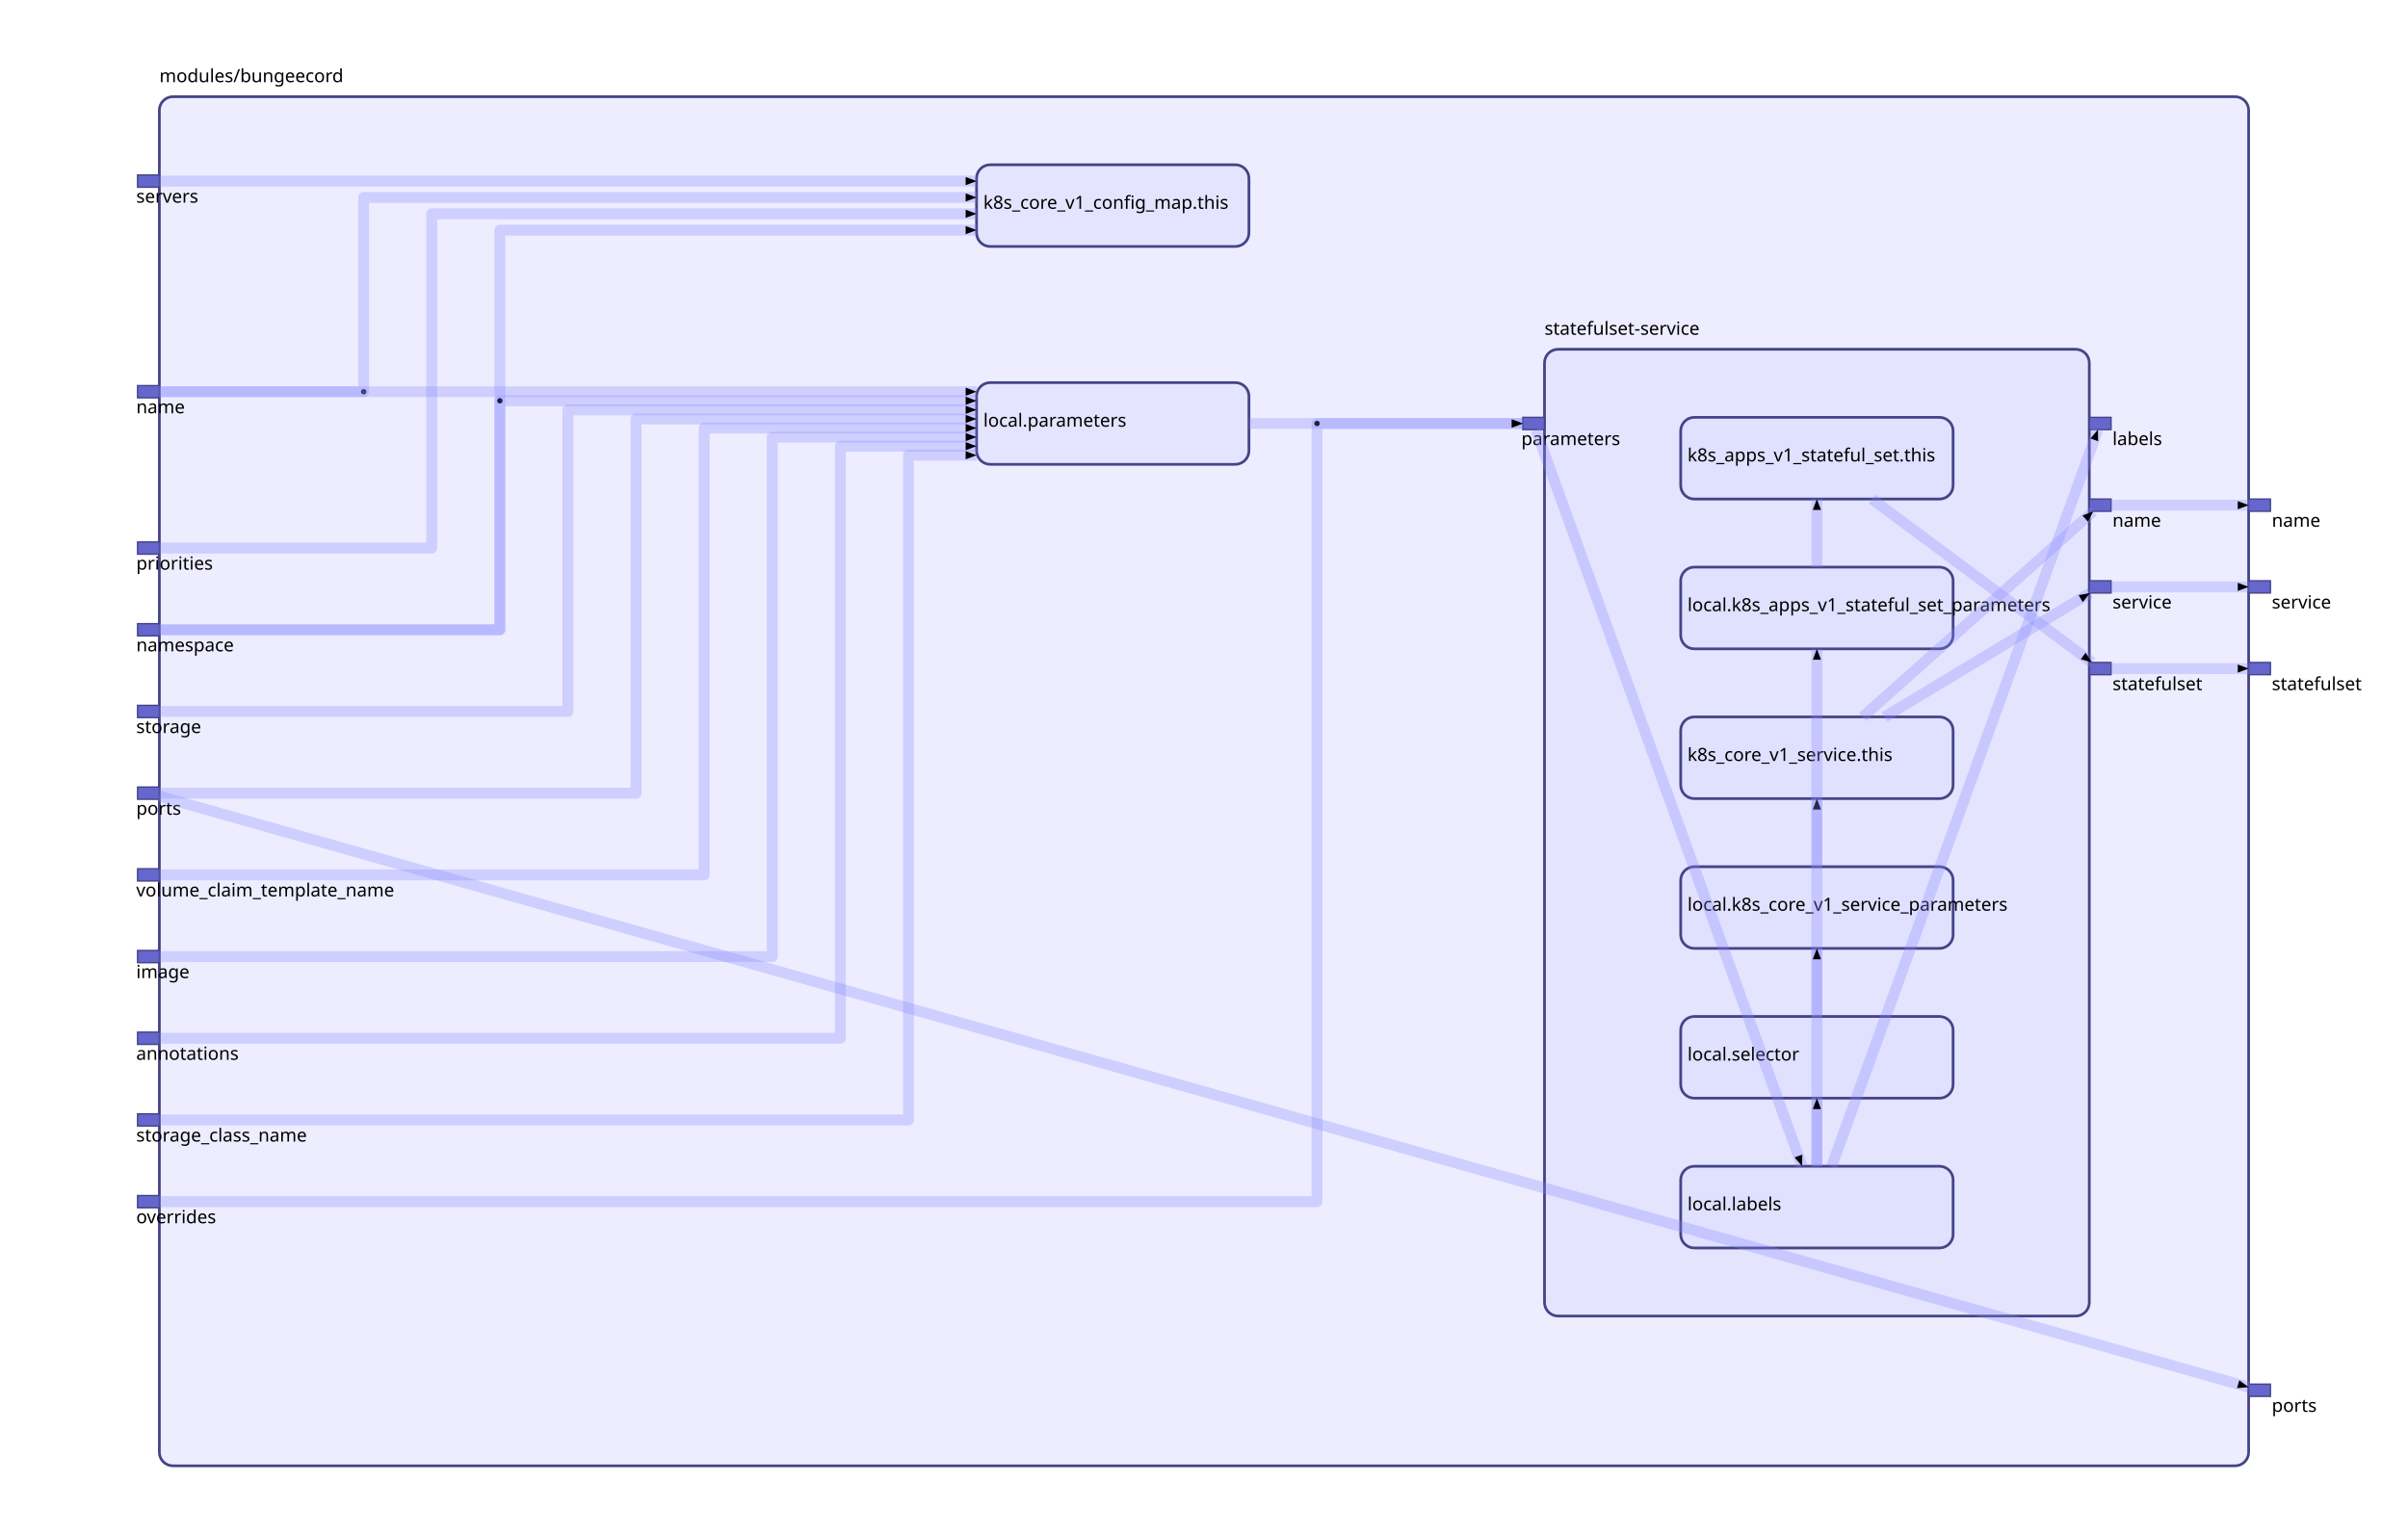
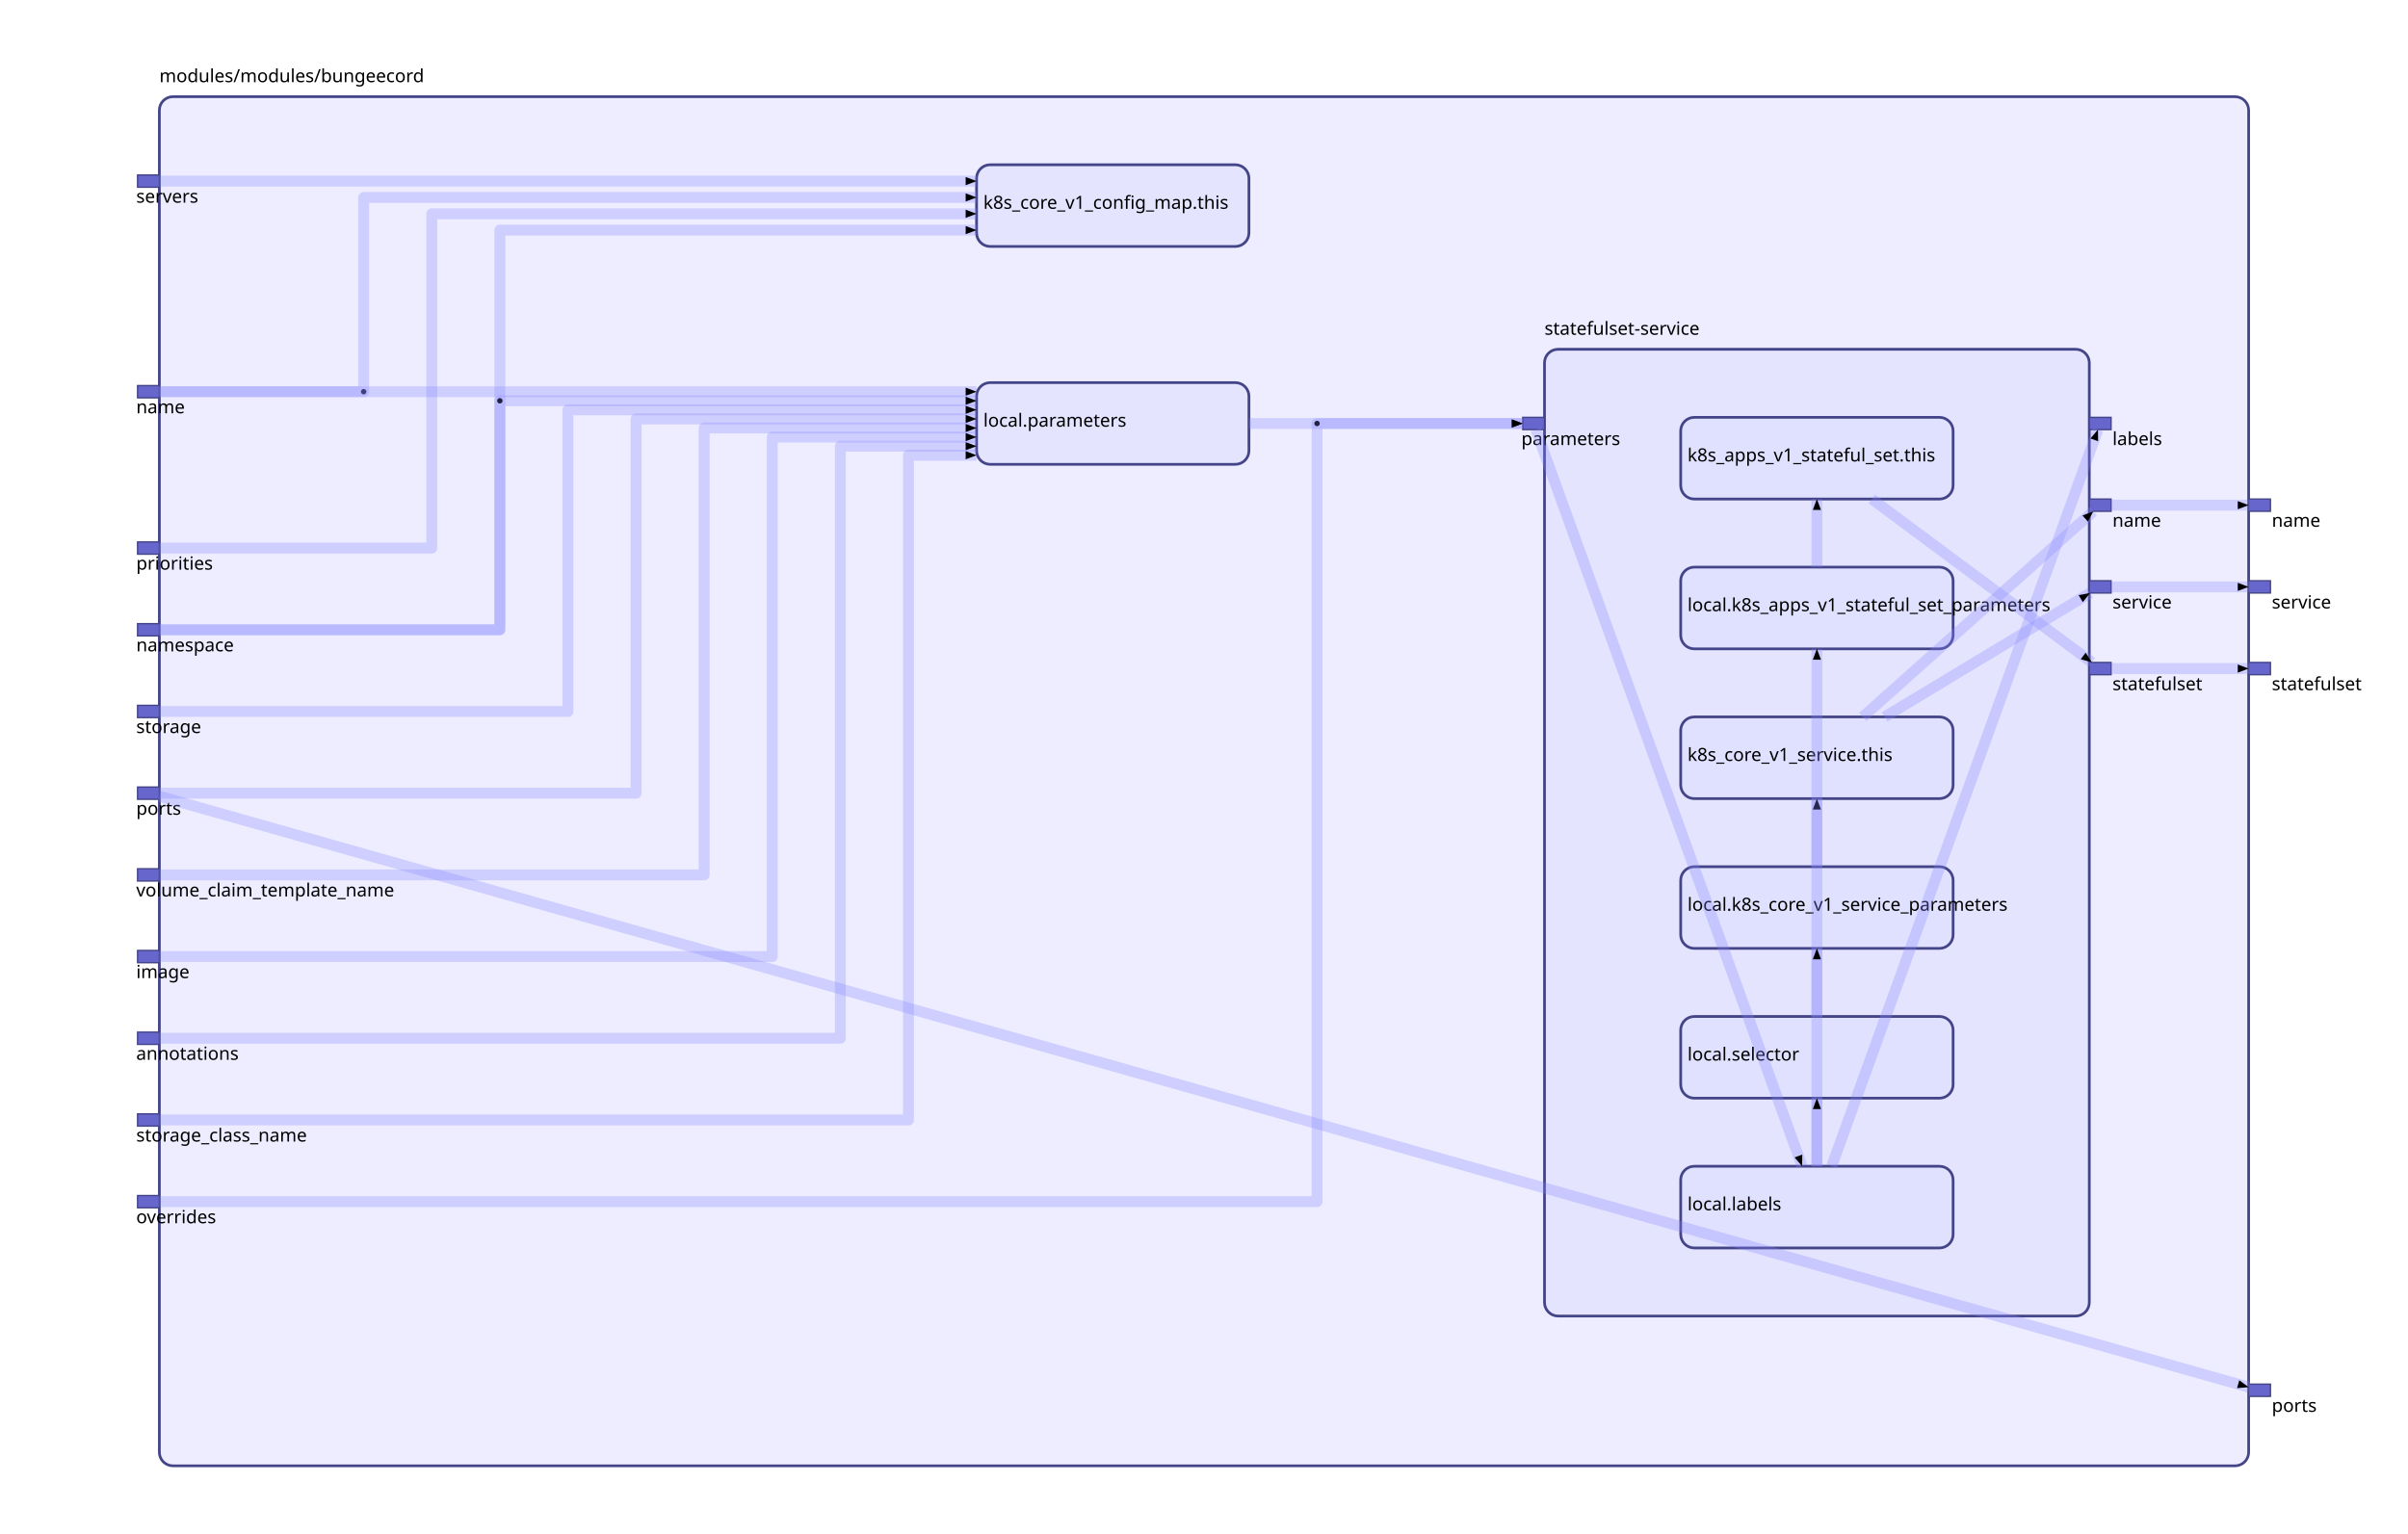
<svg xmlns="http://www.w3.org/2000/svg" id="sprotty_1" class="sprotty-graph sprotty" tabindex="1002" viewBox="0 0 1768 1126.5">
  <style>
.elknode {
    stroke: #448;
    stroke-width: 2;
    fill: #ddf;
    fill-opacity: 0.5;
}

.elkport {
    stroke: #448;
    stroke-width: 1;
    fill: #66c;
}

.elkedge {
    fill: none;
    stroke: #88f;
    stroke-width: 8;
    stroke-opacity: 0.3;
    pointer-events: stroke;
    stroke-linejoin: round;
}

.elkedge:hover {
    stroke: #448;
    stroke-width: 8;
    stroke-opacity: 1;
    stroke-dasharray: 16px;
    stroke-dashoffset: 32px;
    animation: stroke 0.5s linear infinite;
}

@keyframes stroke {
    to {
        stroke-dashoffset: 0;
    }
}

.elkedge.arrow {
    fill: #336;
}

.elklabel {
    stroke-width: 0;
    stroke: #000;
    fill: #000;
    font-family: sans-serif;
    font-size: 10pt;
    dominant-baseline: hanging;
}

.elklabel:hover {
    font-size: 24pt;
}

.elkjunction {
    stroke: none;
    fill: #224;
}

.selected &gt; rect {
    stroke-width: 3;
}

.mouseover {
    stroke: #88f;
}
/*
 * Copyright (C) 2017 TypeFox and others.
 *
 * Licensed under the Apache License, Version 2.0 (the "License"); you may not use this file except in compliance with the License.
 * You may obtain a copy of the License at http://www.apache.org/licenses/LICENSE-2.0
 */

.sprotty {
    padding: 0px;
    font-family: "Helvetica Neue", Helvetica, Arial, sans-serif;
}

.sprotty-hidden {
    display: block;
    position: absolute;
    width: 0px;
    height: 0px;
}

.sprotty-popup {
    font-family: "Helvetica Neue", Helvetica, Arial, sans-serif;
    position: absolute;
    background: white;
    border-radius: 5px;
    border: 1px solid;
    max-width: 400px;
    min-width: 100px;
}

.sprotty-popup &gt; div {
    margin: 10px;
}

.sprotty-popup-closed {
    display: none;
}
</style>
  <g transform="scale(1) translate(0,0)">
    <g id="sprotty_3" transform="translate(117, 71)" opacity="1">
      <rect class="elknode" x="0" y="0" rx="10" width="1534" height="1005.5" />
      <g id="sprotty_5" transform="translate(600, 50)" opacity="1">
        <rect class="elknode" x="0" y="0" rx="10" width="200" height="60" />
        <text id="sprotty_6" class="elklabel" transform="translate(5, 22) translate(0, 0)" opacity="1">k8s_core_v1_config_map.this</text>
      </g>
      <g id="sprotty_19" transform="translate(600, 210)" opacity="1">
        <rect class="elknode" x="0" y="0" rx="10" width="200" height="60" />
        <text id="sprotty_20" class="elklabel" transform="translate(5, 22) translate(0, 0)" opacity="1">local.parameters</text>
      </g>
      <g id="sprotty_41" transform="translate(1017, 185.5)" opacity="1">
        <rect class="elknode" x="0" y="0" rx="10" width="400" height="710" />
        <g id="sprotty_43" transform="translate(100, 50)" opacity="1">
          <rect class="elknode" x="0" y="0" rx="10" width="200" height="60" />
          <text id="sprotty_44" class="elklabel" transform="translate(5, 22) translate(0, 0)" opacity="1">k8s_apps_v1_stateful_set.this</text>
        </g>
        <g id="sprotty_45" transform="translate(100, 160)" opacity="1">
          <rect class="elknode" x="0" y="0" rx="10" width="200" height="60" />
          <text id="sprotty_46" class="elklabel" transform="translate(5, 22) translate(0, 0)" opacity="1">local.k8s_apps_v1_stateful_set_parameters</text>
        </g>
        <g id="sprotty_48" transform="translate(100, 270)" opacity="1">
          <rect class="elknode" x="0" y="0" rx="10" width="200" height="60" />
          <text id="sprotty_49" class="elklabel" transform="translate(5, 22) translate(0, 0)" opacity="1">k8s_core_v1_service.this</text>
        </g>
        <g id="sprotty_50" transform="translate(100, 380)" opacity="1">
          <rect class="elknode" x="0" y="0" rx="10" width="200" height="60" />
          <text id="sprotty_51" class="elklabel" transform="translate(5, 22) translate(0, 0)" opacity="1">local.k8s_core_v1_service_parameters</text>
        </g>
        <g id="sprotty_53" transform="translate(100, 490)" opacity="1">
          <rect class="elknode" x="0" y="0" rx="10" width="200" height="60" />
          <text id="sprotty_54" class="elklabel" transform="translate(5, 22) translate(0, 0)" opacity="1">local.selector</text>
        </g>
        <g id="sprotty_56" transform="translate(100, 600)" opacity="1">
          <rect class="elknode" x="0" y="0" rx="10" width="200" height="60" />
          <text id="sprotty_57" class="elklabel" transform="translate(5, 22) translate(0, 0)" opacity="1">local.labels</text>
        </g>
        <g id="sprotty_59" transform="translate(-16, 50)" opacity="1">
          <rect class="elkport" x="0" y="0" width="16" height="9" />
          <text id="sprotty_60" class="elklabel" transform="translate(-1, 10) translate(0, 0)" opacity="1">parameters</text>
        </g>
        <g id="sprotty_63" transform="translate(400, 50)" opacity="1">
          <rect class="elkport" x="0" y="0" width="16" height="9" />
          <text id="sprotty_64" class="elklabel" transform="translate(17, 10) translate(0, 0)" opacity="1">labels</text>
        </g>
        <g id="sprotty_66" transform="translate(400, 110)" opacity="1">
          <rect class="elkport" x="0" y="0" width="16" height="9" />
          <text id="sprotty_67" class="elklabel" transform="translate(17, 10) translate(0, 0)" opacity="1">name</text>
        </g>
        <g id="sprotty_69" transform="translate(400, 170)" opacity="1">
          <rect class="elkport" x="0" y="0" width="16" height="9" />
          <text id="sprotty_70" class="elklabel" transform="translate(17, 10) translate(0, 0)" opacity="1">service</text>
        </g>
        <g id="sprotty_72" transform="translate(400, 230)" opacity="1">
          <rect class="elkport" x="0" y="0" width="16" height="9" />
          <text id="sprotty_73" class="elklabel" transform="translate(17, 10) translate(0, 0)" opacity="1">statefulset</text>
        </g>
        <text id="sprotty_42" class="elklabel" transform="translate(0, -21) translate(0, 0)" opacity="1">statefulset-service</text>
      </g>
      <g id="sprotty_7" transform="translate(-16, 212.1667)" opacity="1">
        <rect class="elkport" x="0" y="0" width="16" height="9" />
        <text id="sprotty_8" class="elklabel" transform="translate(-1, 10) translate(0, 0)" opacity="1">name</text>
      </g>
      <g id="sprotty_10" transform="translate(-16, 387)" opacity="1">
        <rect class="elkport" x="0" y="0" width="16" height="9" />
        <text id="sprotty_11" class="elklabel" transform="translate(-1, 10) translate(0, 0)" opacity="1">namespace</text>
      </g>
      <g id="sprotty_13" transform="translate(-16, 327)" opacity="1">
        <rect class="elkport" x="0" y="0" width="16" height="9" />
        <text id="sprotty_14" class="elklabel" transform="translate(-1, 10) translate(0, 0)" opacity="1">priorities</text>
      </g>
      <g id="sprotty_16" transform="translate(-16, 57.5)" opacity="1">
        <rect class="elkport" x="0" y="0" width="16" height="9" />
        <text id="sprotty_17" class="elklabel" transform="translate(-1, 10) translate(0, 0)" opacity="1">servers</text>
      </g>
      <g id="sprotty_21" transform="translate(-16, 687)" opacity="1">
        <rect class="elkport" x="0" y="0" width="16" height="9" />
        <text id="sprotty_22" class="elklabel" transform="translate(-1, 10) translate(0, 0)" opacity="1">annotations</text>
      </g>
      <g id="sprotty_24" transform="translate(-16, 627)" opacity="1">
        <rect class="elkport" x="0" y="0" width="16" height="9" />
        <text id="sprotty_25" class="elklabel" transform="translate(-1, 10) translate(0, 0)" opacity="1">image</text>
      </g>
      <g id="sprotty_29" transform="translate(-16, 507)" opacity="1">
        <rect class="elkport" x="0" y="0" width="16" height="9" />
        <text id="sprotty_30" class="elklabel" transform="translate(-1, 10) translate(0, 0)" opacity="1">ports</text>
      </g>
      <g id="sprotty_32" transform="translate(-16, 447)" opacity="1">
        <rect class="elkport" x="0" y="0" width="16" height="9" />
        <text id="sprotty_33" class="elklabel" transform="translate(-1, 10) translate(0, 0)" opacity="1">storage</text>
      </g>
      <g id="sprotty_35" transform="translate(-16, 747)" opacity="1">
        <rect class="elkport" x="0" y="0" width="16" height="9" />
        <text id="sprotty_36" class="elklabel" transform="translate(-1, 10) translate(0, 0)" opacity="1">storage_class_name</text>
      </g>
      <g id="sprotty_38" transform="translate(-16, 567)" opacity="1">
        <rect class="elkport" x="0" y="0" width="16" height="9" />
        <text id="sprotty_39" class="elklabel" transform="translate(-1, 10) translate(0, 0)" opacity="1">volume_claim_template_name</text>
      </g>
      <g id="sprotty_76" transform="translate(-16, 807)" opacity="1">
        <rect class="elkport" x="0" y="0" width="16" height="9" />
        <text id="sprotty_77" class="elklabel" transform="translate(-1, 10) translate(0, 0)" opacity="1">overrides</text>
      </g>
      <g id="sprotty_79" transform="translate(1534, 295.5)" opacity="1">
        <rect class="elkport" x="0" y="0" width="16" height="9" />
        <text id="sprotty_80" class="elklabel" transform="translate(17, 10) translate(0, 0)" opacity="1">name</text>
      </g>
      <g id="sprotty_82" transform="translate(1534, 945.5)" opacity="1">
        <rect class="elkport" x="0" y="0" width="16" height="9" />
        <text id="sprotty_83" class="elklabel" transform="translate(17, 10) translate(0, 0)" opacity="1">ports</text>
      </g>
      <g id="sprotty_85" transform="translate(1534, 355.5)" opacity="1">
        <rect class="elkport" x="0" y="0" width="16" height="9" />
        <text id="sprotty_86" class="elklabel" transform="translate(17, 10) translate(0, 0)" opacity="1">service</text>
      </g>
      <g id="sprotty_88" transform="translate(1534, 415.5)" opacity="1">
        <rect class="elkport" x="0" y="0" width="16" height="9" />
        <text id="sprotty_89" class="elklabel" transform="translate(17, 10) translate(0, 0)" opacity="1">statefulset</text>
      </g>
-       <text id="sprotty_4" class="elklabel" transform="translate(0, -21) translate(0, 0)" opacity="1">modules/bungeecord</text>
+       <text id="sprotty_4" class="elklabel" transform="translate(0, -21) translate(0, 0)" opacity="1">modules/modules/bungeecord</text>
      <g id="sprotty_9" class="sprotty-edge" opacity="1">
        <path class="elkedge" d="M 0,216.667 L 150,216.667 L 150,74 L 600,74" />
        <path class="edge arrow" d="M 0,0 L 8,-3 L 8,3 Z" transform="rotate(180 600 74) translate(600 74)" />
        <g id="sprotty_9_j0" transform="translate(150, 216.6667)" opacity="1">
          <circle class="elkjunction" r="2" />
        </g>
      </g>
      <g id="sprotty_12" class="sprotty-edge" opacity="1">
        <path class="elkedge" d="M 0,391.5 L 250,391.5 L 250,98 L 600,98" />
        <path class="edge arrow" d="M 0,0 L 8,-3 L 8,3 Z" transform="rotate(180 600 98) translate(600 98)" />
      </g>
      <g id="sprotty_15" class="sprotty-edge" opacity="1">
        <path class="elkedge" d="M 0,331.5 L 200,331.5 L 200,86 L 600,86" />
        <path class="edge arrow" d="M 0,0 L 8,-3 L 8,3 Z" transform="rotate(180 600 86) translate(600 86)" />
      </g>
      <g id="sprotty_18" class="sprotty-edge" opacity="1">
        <path class="elkedge" d="M 0,62 L 600,62" />
        <path class="edge arrow" d="M 0,0 L 8,-3 L 8,3 Z" transform="rotate(180 600 62) translate(600 62)" />
      </g>
      <g id="sprotty_23" class="sprotty-edge" opacity="1">
        <path class="elkedge" d="M 0,691.5 L 500,691.5 L 500,256.667 L 600,256.667" />
        <path class="edge arrow" d="M 0,0 L 8,-3 L 8,3 Z" transform="rotate(180 600 256.6667) translate(600 256.6667)" />
      </g>
      <g id="sprotty_26" class="sprotty-edge" opacity="1">
        <path class="elkedge" d="M 0,631.5 L 450,631.5 L 450,250 L 600,250" />
        <path class="edge arrow" d="M 0,0 L 8,-3 L 8,3 Z" transform="rotate(180 600 250) translate(600 250)" />
      </g>
      <g id="sprotty_27" class="sprotty-edge" opacity="1">
        <path class="elkedge" d="M 0,216.667 L 600,216.667" />
        <path class="edge arrow" d="M 0,0 L 8,-3 L 8,3 Z" transform="rotate(180 600 216.6667) translate(600 216.6667)" />
      </g>
      <g id="sprotty_28" class="sprotty-edge" opacity="1">
        <path class="elkedge" d="M 0,391.5 L 250,391.5 L 250,223.333 L 600,223.333" />
        <path class="edge arrow" d="M 0,0 L 8,-3 L 8,3 Z" transform="rotate(180 600 223.3333) translate(600 223.3333)" />
        <g id="sprotty_28_j0" transform="translate(250, 223.3333)" opacity="1">
          <circle class="elkjunction" r="2" />
        </g>
      </g>
      <g id="sprotty_31" class="sprotty-edge" opacity="1">
        <path class="elkedge" d="M 0,511.5 L 350,511.5 L 350,236.667 L 600,236.667" />
        <path class="edge arrow" d="M 0,0 L 8,-3 L 8,3 Z" transform="rotate(180 600 236.6667) translate(600 236.6667)" />
      </g>
      <g id="sprotty_34" class="sprotty-edge" opacity="1">
        <path class="elkedge" d="M 0,451.5 L 300,451.5 L 300,230 L 600,230" />
        <path class="edge arrow" d="M 0,0 L 8,-3 L 8,3 Z" transform="rotate(180 600 230) translate(600 230)" />
      </g>
      <g id="sprotty_37" class="sprotty-edge" opacity="1">
        <path class="elkedge" d="M 0,751.5 L 550,751.5 L 550,263.333 L 600,263.333" />
        <path class="edge arrow" d="M 0,0 L 8,-3 L 8,3 Z" transform="rotate(180 600 263.3333) translate(600 263.3333)" />
      </g>
      <g id="sprotty_40" class="sprotty-edge" opacity="1">
        <path class="elkedge" d="M 0,571.5 L 400,571.5 L 400,243.333 L 600,243.333" />
        <path class="edge arrow" d="M 0,0 L 8,-3 L 8,3 Z" transform="rotate(180 600 243.3333) translate(600 243.3333)" />
      </g>
      <g id="sprotty_47" class="sprotty-edge" opacity="1">
        <path class="elkedge" d="M 1217,345.5 L 1217,295.5" />
        <path class="edge arrow" d="M 0,0 L 8,-3 L 8,3 Z" transform="rotate(90 1217 295.5) translate(1217 295.5)" />
      </g>
      <g id="sprotty_52" class="sprotty-edge" opacity="1">
        <path class="elkedge" d="M 1217,565.5 L 1217,515.5" />
        <path class="edge arrow" d="M 0,0 L 8,-3 L 8,3 Z" transform="rotate(90 1217 515.5) translate(1217 515.5)" />
      </g>
      <g id="sprotty_55" class="sprotty-edge" opacity="1">
        <path class="elkedge" d="M 1217,675.5 L 1217,405.5" />
        <path class="edge arrow" d="M 0,0 L 8,-3 L 8,3 Z" transform="rotate(90 1217 405.5) translate(1217 405.5)" />
      </g>
      <g id="sprotty_58" class="sprotty-edge" opacity="1">
        <path class="elkedge" d="M 1217,785.5 L 1217,625.5" />
        <path class="edge arrow" d="M 0,0 L 8,-3 L 8,3 Z" transform="rotate(90 1217 625.5) translate(1217 625.5)" />
      </g>
      <g id="sprotty_61" class="sprotty-edge" opacity="1">
        <path class="elkedge" d="M 1010.626,244.5 L 1206.157,785.5" />
        <path class="edge arrow" d="M 0,0 L 8,-3 L 8,3 Z" transform="rotate(-109.8711 1206.157 785.5) translate(1206.157 785.5)" />
      </g>
      <g id="sprotty_62" class="sprotty-edge" opacity="1">
        <path class="elkedge" d="M 1217,785.5 L 1217,735.5" />
        <path class="edge arrow" d="M 0,0 L 8,-3 L 8,3 Z" transform="rotate(90 1217 735.5) translate(1217 735.5)" />
      </g>
      <g id="sprotty_65" class="sprotty-edge" opacity="1">
        <path class="elkedge" d="M 1227.843,785.5 L 1423.374,244.5" />
        <path class="edge arrow" d="M 0,0 L 8,-3 L 8,3 Z" transform="rotate(109.8711 1423.374 244.5) translate(1423.374 244.5)" />
      </g>
      <g id="sprotty_68" class="sprotty-edge" opacity="1">
        <path class="elkedge" d="M 1250.639,455.5 L 1419.954,304.5" />
        <path class="edge arrow" d="M 0,0 L 8,-3 L 8,3 Z" transform="rotate(138.2726 1419.954 304.5) translate(1419.954 304.5)" />
      </g>
      <g id="sprotty_71" class="sprotty-edge" opacity="1">
        <path class="elkedge" d="M 1266.721,455.5 L 1417.542,364.5" />
        <path class="edge arrow" d="M 0,0 L 8,-3 L 8,3 Z" transform="rotate(148.8947 1417.542 364.5) translate(1417.542 364.5)" />
      </g>
      <g id="sprotty_74" class="sprotty-edge" opacity="1">
        <path class="elkedge" d="M 1257.388,295.5 L 1418.942,415.5" />
        <path class="edge arrow" d="M 0,0 L 8,-3 L 8,3 Z" transform="rotate(-143.3955 1418.942 415.5) translate(1418.942 415.5)" />
      </g>
      <g id="sprotty_75" class="sprotty-edge" opacity="1">
        <path class="elkedge" d="M 800,240 L 1001,240" />
        <path class="edge arrow" d="M 0,0 L 8,-3 L 8,3 Z" transform="rotate(180 1001 240) translate(1001 240)" />
      </g>
      <g id="sprotty_78" class="sprotty-edge" opacity="1">
        <path class="elkedge" d="M 0,811.5 L 850,811.5 L 850,240 L 1001,240" />
        <path class="edge arrow" d="M 0,0 L 8,-3 L 8,3 Z" transform="rotate(180 1001 240) translate(1001 240)" />
        <g id="sprotty_78_j0" transform="translate(850, 240)" opacity="1">
          <circle class="elkjunction" r="2" />
        </g>
      </g>
      <g id="sprotty_81" class="sprotty-edge" opacity="1">
        <path class="elkedge" d="M 1433,300 L 1534,300" />
        <path class="edge arrow" d="M 0,0 L 8,-3 L 8,3 Z" transform="rotate(180 1534 300) translate(1534 300)" />
      </g>
      <g id="sprotty_84" class="sprotty-edge" opacity="1">
        <path class="elkedge" d="M 0,513.763 L 1534,947.737" />
        <path class="edge arrow" d="M 0,0 L 8,-3 L 8,3 Z" transform="rotate(-164.2036 1534 947.7368) translate(1534 947.7368)" />
      </g>
      <g id="sprotty_87" class="sprotty-edge" opacity="1">
        <path class="elkedge" d="M 1433,360 L 1534,360" />
        <path class="edge arrow" d="M 0,0 L 8,-3 L 8,3 Z" transform="rotate(180 1534 360) translate(1534 360)" />
      </g>
      <g id="sprotty_90" class="sprotty-edge" opacity="1">
        <path class="elkedge" d="M 1433,420 L 1534,420" />
        <path class="edge arrow" d="M 0,0 L 8,-3 L 8,3 Z" transform="rotate(180 1534 420) translate(1534 420)" />
      </g>
    </g>
  </g>
</svg>
